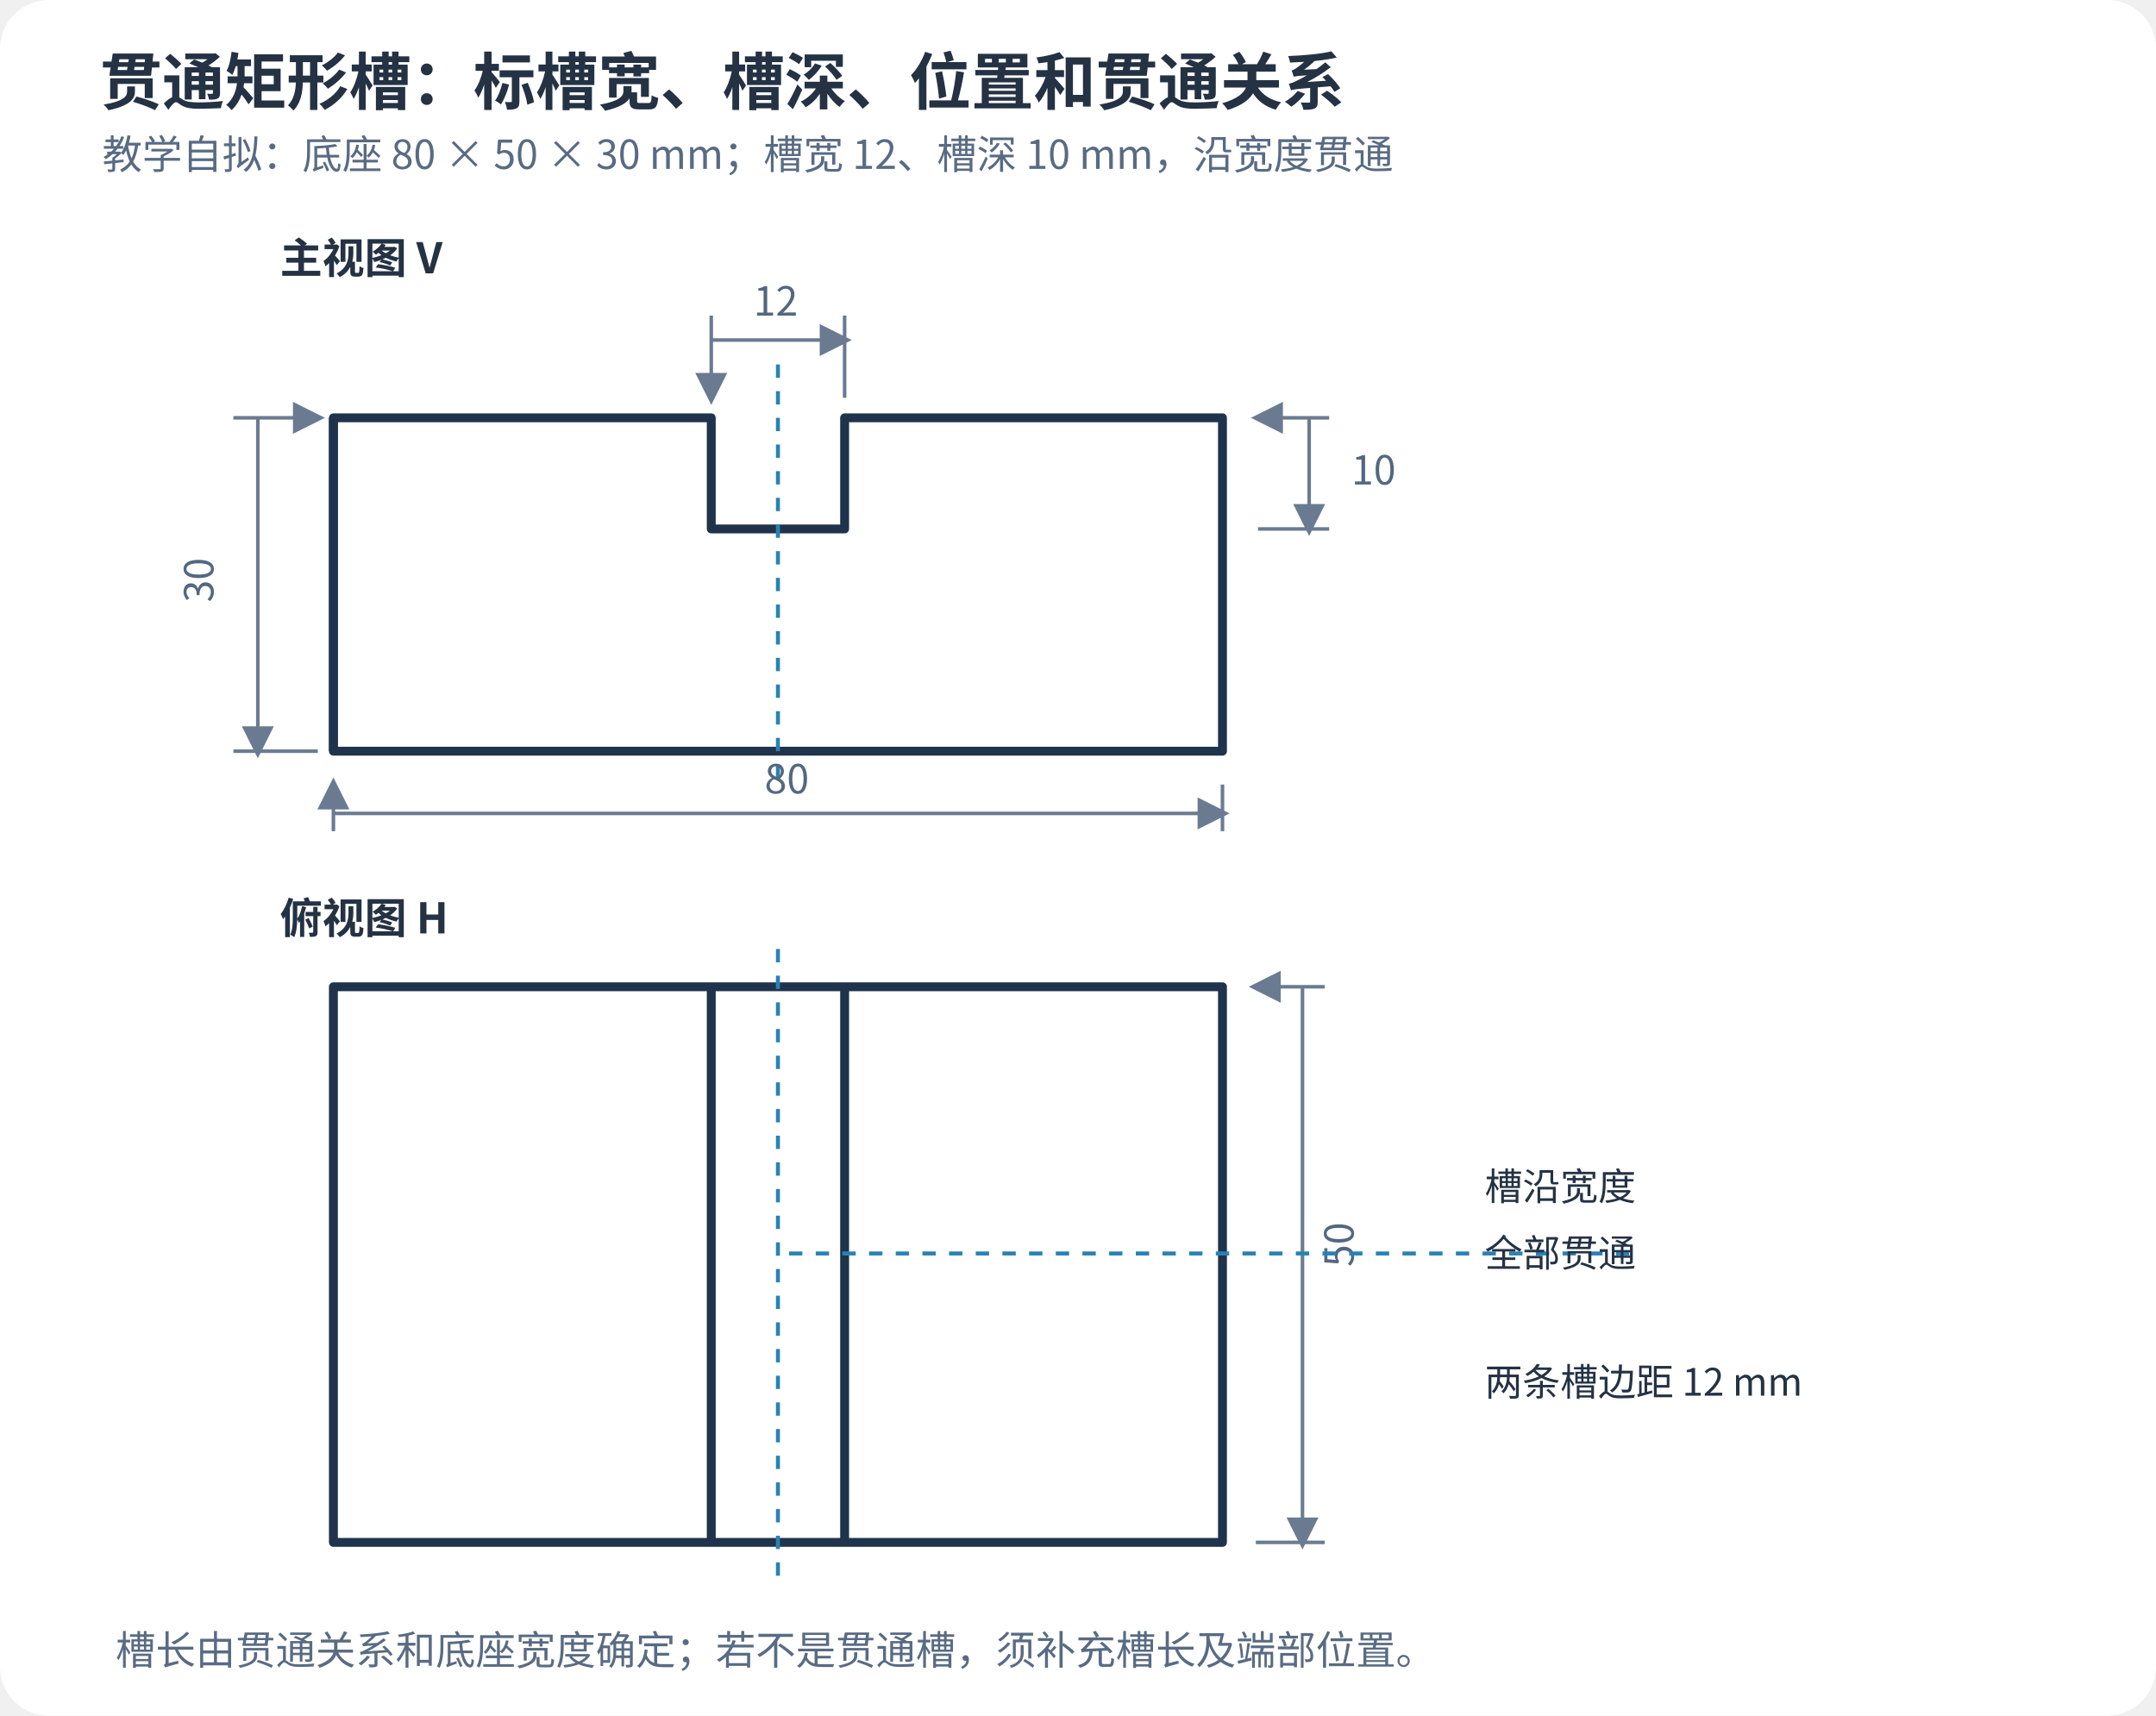
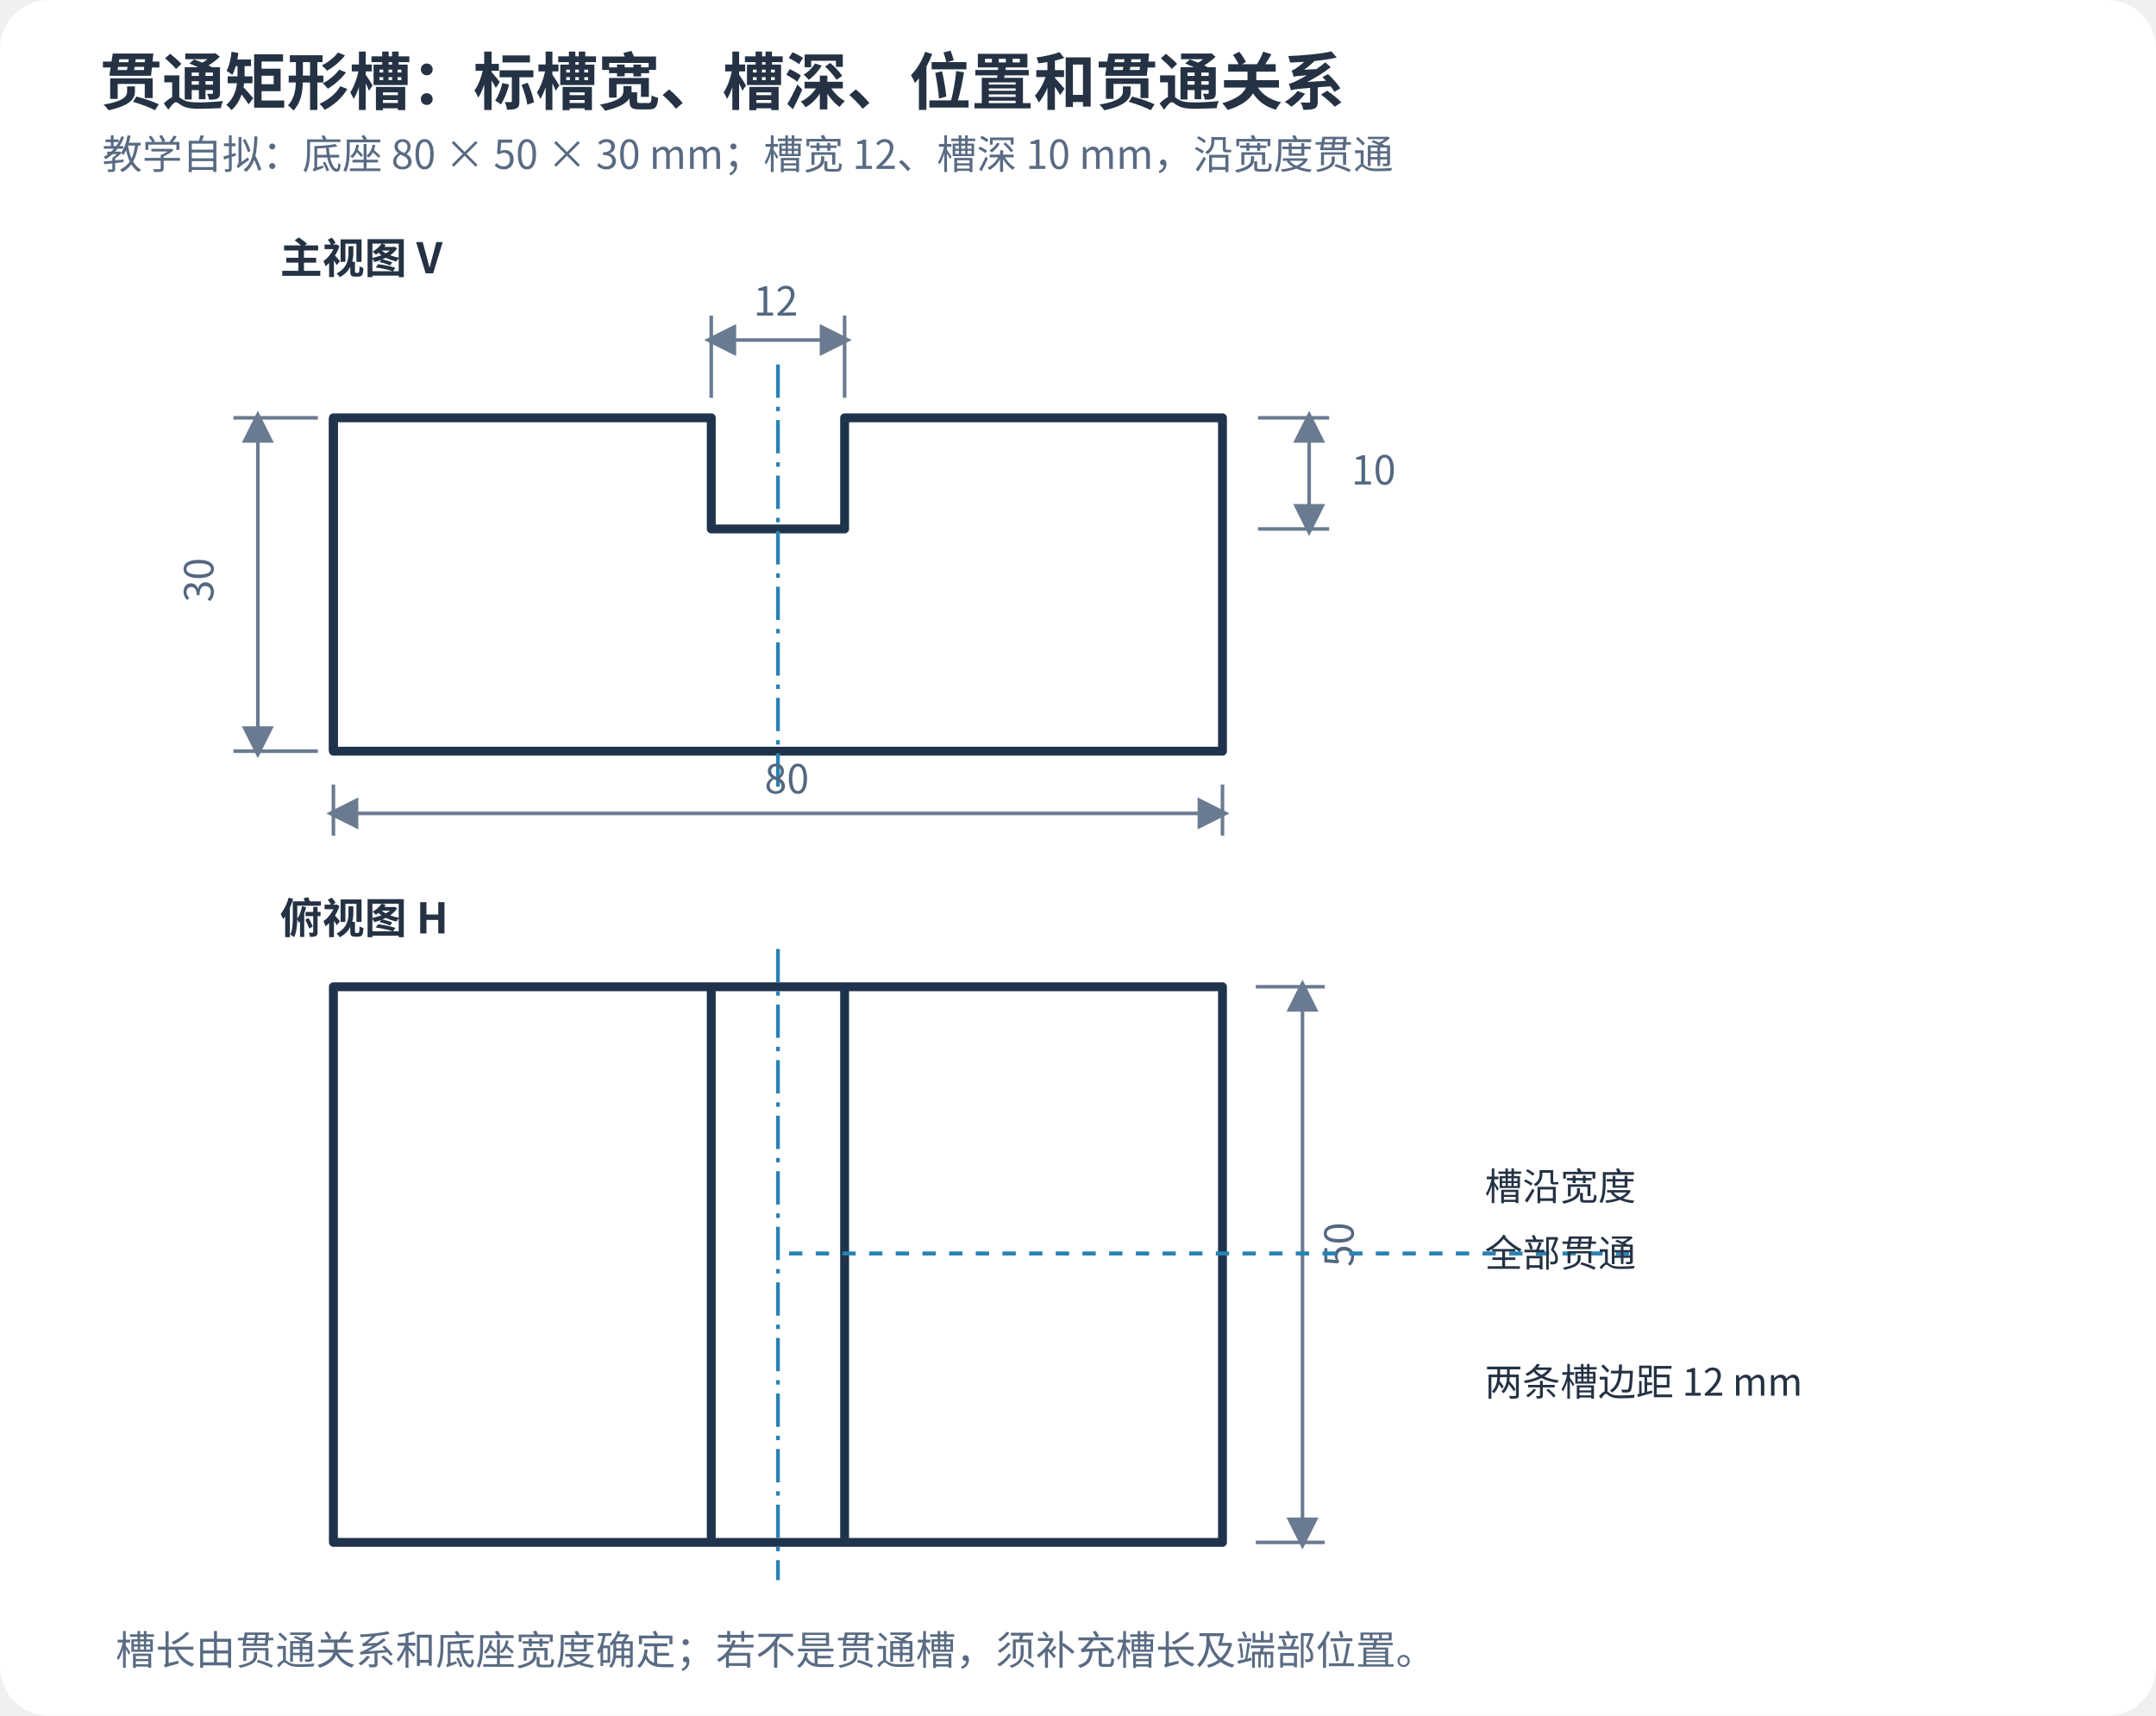
<svg xmlns="http://www.w3.org/2000/svg" viewBox="0 0 970 772" role="img" aria-labelledby="title desc">
  <rect width="970" height="772" rx="22" fill="#ffffff" />
  <style>
text{font-family:"Noto Sans CJK SC","Microsoft YaHei",Arial,sans-serif;fill:#243244}
.tt{font-size:28px;font-weight:700}.sub{font-size:18px;fill:#596b83}.label{font-size:19px;font-weight:600}.small{font-size:17px}.dim{font-size:18px;fill:#536780}
.object{fill:none;stroke:#1f334c;stroke-width:4;stroke-linejoin:round}
.hidden{fill:none;stroke:#c36a35;stroke-width:2.5;stroke-dasharray:10 7}
.helper{fill:none;stroke:#2982b4;stroke-width:1.8;stroke-dasharray:6 6}
+ .center{fill:none;stroke:#2982b4;stroke-width:1.7;stroke-dasharray:15 4 2 4}
.dline{fill:none;stroke:#6a7b91;stroke-width:1.6}
.blue{fill:#167bb1}.orange{fill:#c36a35}
</style>
  <defs>
    <marker id="arrow" markerWidth="9" markerHeight="9" refX="7" refY="4.5" orient="auto-start-reverse">
      <path d="M0 0 L9 4.5 L0 9 Z" fill="#6a7b91" />
    </marker>
  </defs>
  <text x="45" y="47" class="tt">贯通矩形槽：标槽宽、槽深、位置和贯通关系</text>
  <text x="46" y="76" class="sub">教学自拟：底座 80 × 50 × 30 mm；槽宽 12、槽深 10 mm，沿宽度贯通</text>
  <text x="126" y="123" class="label">主视图 V</text>
  <path d="M150 188 H320 V238 H380 V188 H550 V338 H150 Z" class="object" />
  <path d="M150 188 V338" class="object" />
-   <path d="M350 164 V354" class="helper" />
-   <path d="M150 353 V374 M550 353 V374 M150 366 H550" class="dline" marker-start="url(#arrow)" marker-end="url(#arrow)" />
+   <path d="M350 164 V354" class="center" />
+   <path d="M150 353 V376 M550 353 V376" class="dline" />
+   <line x1="150" y1="366" x2="550" y2="366" class="dline" marker-start="url(#arrow)" marker-end="url(#arrow)" />
  <text x="344" y="357" class="dim">80</text>
-   <path d="M143 188 H105 M143 338 H105 M116 188 V338" class="dline" marker-start="url(#arrow)" marker-end="url(#arrow)" />
+   <path d="M143 188 H105 M143 338 H105" class="dline" />
+   <line x1="116" y1="188" x2="116" y2="338" class="dline" marker-start="url(#arrow)" marker-end="url(#arrow)" />
  <text x="96" y="271" transform="rotate(-90 96 271)" class="dim">30</text>
-   <path d="M320 179 V142 M380 179 V142 M320 153 H380" class="dline" marker-start="url(#arrow)" marker-end="url(#arrow)" />
+   <path d="M320 179 V142 M380 179 V142" class="dline" />
+   <line x1="320" y1="153" x2="380" y2="153" class="dline" marker-start="url(#arrow)" marker-end="url(#arrow)" />
  <text x="339" y="142" class="dim">12</text>
-   <path d="M566 188 H598 M566 238 H598 M589 188 V238" class="dline" marker-start="url(#arrow)" marker-end="url(#arrow)" />
+   <path d="M566 188 H598 M566 238 H598" class="dline" />
+   <line x1="589" y1="188" x2="589" y2="238" class="dline" marker-start="url(#arrow)" marker-end="url(#arrow)" />
  <text x="608" y="218" class="dim">10</text>
  <text x="126" y="420" class="label">俯视图 H</text>
  <rect x="150" y="444" width="400" height="250" class="object" />
  <path d="M320 444 V694 M380 444 V694" class="object" />
-   <path d="M350 427 V711" class="helper" />
-   <path d="M565 444 H596 M565 694 H596 M586 444 V694" class="dline" marker-start="url(#arrow)" marker-end="url(#arrow)" />
+   <path d="M350 427 V711" class="center" />
+   <path d="M565 444 H596 M565 694 H596" class="dline" />
+   <line x1="586" y1="444" x2="586" y2="694" class="dline" marker-start="url(#arrow)" marker-end="url(#arrow)" />
  <text x="609" y="570" class="dim" transform="rotate(-90 609 570)">50</text>
  <path d="M355 564 H738" class="helper" />
  <text x="668" y="540" class="small">槽沿宽度</text>
  <text x="668" y="570" class="small">全部贯通</text>
  <text x="668" y="628" class="small">两条槽边距 12 mm</text>
  <text x="52" y="749" class="sub">槽长由贯通关系和底座宽度确定；若不是贯通槽，须补充槽长及端部位置。</text>
</svg>
